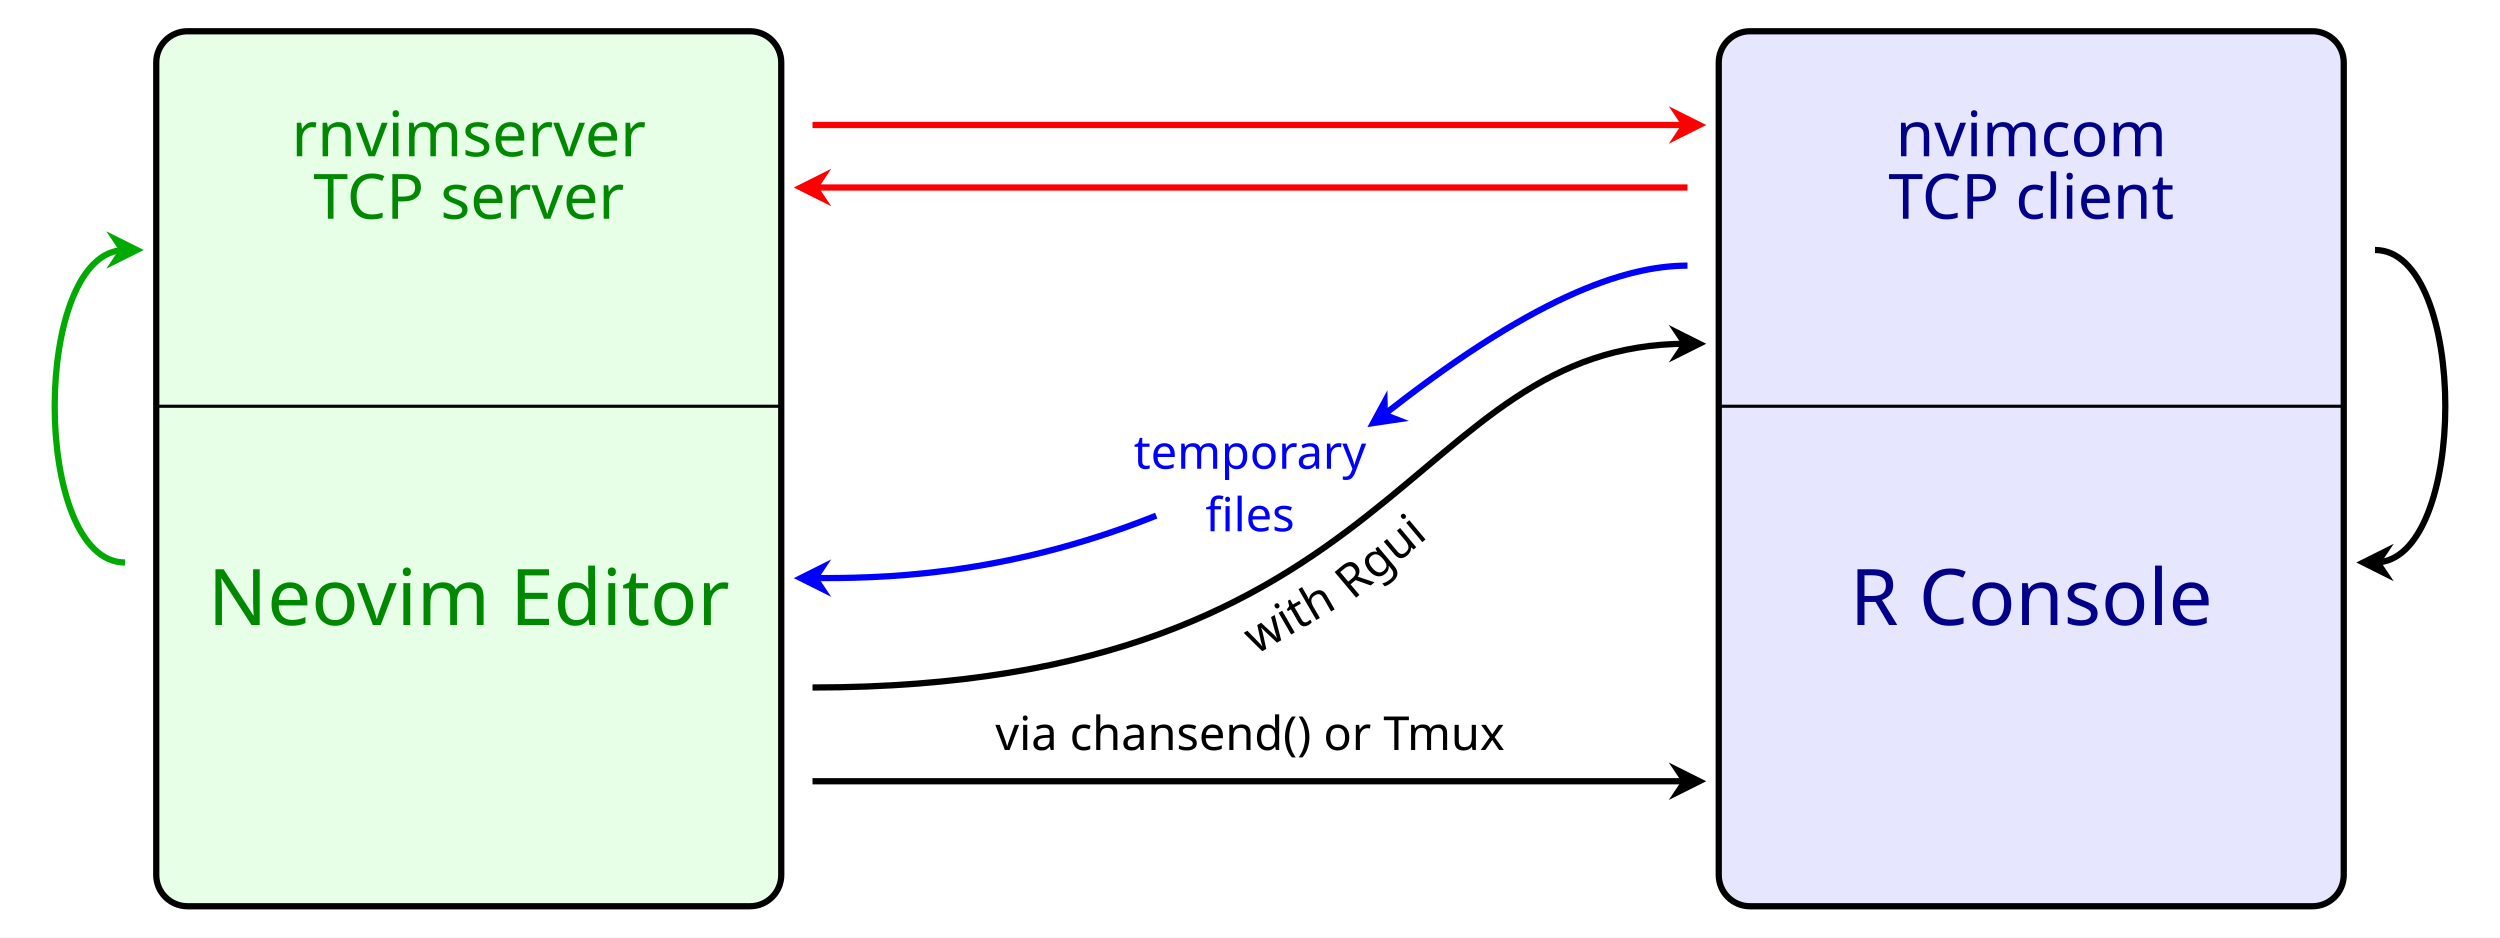
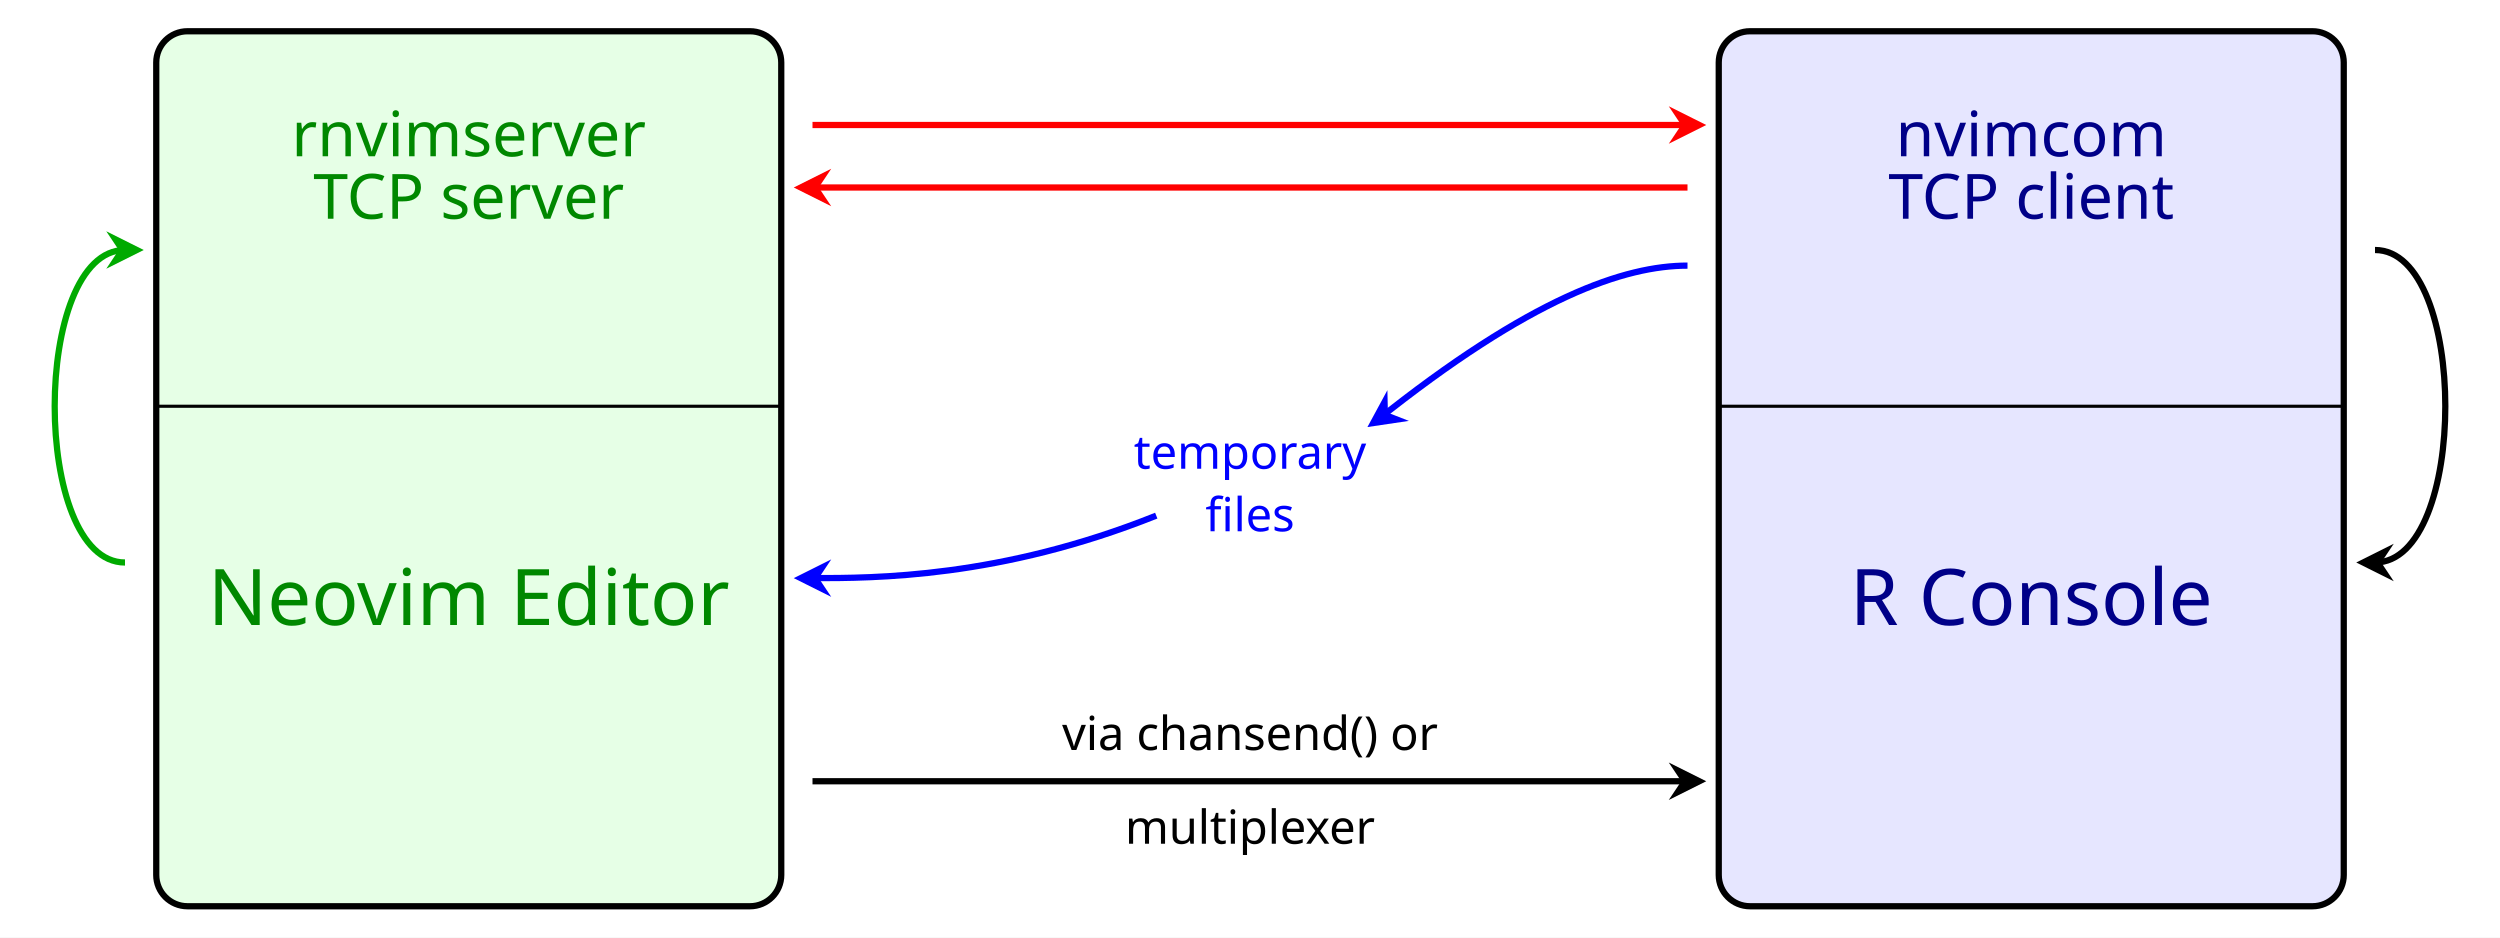
<svg xmlns="http://www.w3.org/2000/svg" height="300" width="800">
  <rect width="800" height="300" x="0" y="0" rx="0" ry="0" fill="#ffffff" />
  <rect width="200" height="280" x="50" y="10" rx="10" ry="10" fill="#e6ffe6" stroke-width="2" stroke="black" />
  <path d="M 50,130 L 250,130" stroke-width="1" stroke="black" />
  <rect width="200" height="280" x="550" y="10" rx="10" ry="10" fill="#e6e6ff" stroke-width="2" stroke="black" />
  <path d="M 550,130 L 750,130" stroke-width="1" stroke="black" />
  <path d="M 40,180  c -30,0 -30,-100  0,-100" stroke-width="2" stroke="#00aa00" fill="none" />
  <path d="M 42,78 l -8,-4 l 4,6, -4,6 12,-6" fill="#00aa00" stroke="none" />
  <path d="M 760,180  c 30,0 30,-100  0,-100" stroke-width="2" stroke="black" fill="none" />
  <path d="M 758,182 l 8,4 l -4,-6, 4,-6 -12,6" fill="black" stroke="none" />
  <path d="M 260,40 L 540,40" stroke-width="2" stroke="red" fill="none" />
  <path d="M 542,38 l -8,-4 l 4,6, -4,6 12,-6" fill="red" stroke="none" />
  <path d="M 260,60 L 540,60" stroke-width="2" stroke="red" fill="none" />
  <path d="M 258,62 l 8,4 l -4,-6, 4,-6 -12,6" fill="red" stroke="none" />
  <path d="M 260,250 L 540,250" stroke-width="2" stroke="black" fill="none" />
  <path d="M 542,248 l -8,-4 l 4,6, -4,6 12,-6" fill="black" stroke="none" />
-   <path d="M 260,220 C 450,220 450,110 540,110" stroke-width="2" stroke="black" fill="none" />
-   <path d="M 542,108 l -8,-4 l 4,6, -4,6 12,-6" fill="black" stroke="none" />
  <path d="M 260,185 C 280,185 320,185 370,165" stroke-width="2" stroke="blue" fill="none" />
  <path d="M 258,187 l 8,4 l -4,-6, 4,-6 -12,6" fill="blue" stroke="none" />
  <path d="M 440,135 C 490,95 520,85 540,85" stroke-width="2" stroke="blue" fill="none" />
  <path d="M 442,136 l 8,4 l -4,-6, 4,-6 -12,6" transform="rotate(-35, 442, 136)" fill="blue" stroke="none" />
  <g font-size="20" font-family="sans-serif" fill="#008800" text-anchor="middle">
    <text x="150" y="50">rnvimserver</text>
    <text x="150" y="70">TCP server</text>
  </g>
  <g font-size="25" font-family="sans-serif" fill="#008800" text-anchor="middle">
    <text x="150" y="200">Neovim Editor</text>
  </g>
  <g font-size="20" font-family="sans-serif" fill="#000088" text-anchor="middle">
    <text x="650" y="50">nvimcom</text>
    <text x="650" y="70">TCP client</text>
  </g>
  <g font-size="25" font-family="sans-serif" fill="#000088" text-anchor="middle">
    <text x="650" y="200">R Console</text>
  </g>
  <g font-size="15" font-family="sans-serif" fill="blue" text-anchor="middle">
    <text x="400" y="150">temporary</text>
    <text x="400" y="170">files</text>
  </g>
  <g font-size="15" font-family="sans-serif" fill="black" text-anchor="middle">
-     <text x="400" y="240">via chansend() or Tmux</text>
-     <text x="415" y="202" transform="rotate(-30, 415, 202)">with</text>
-     <text x="445" y="182" transform="rotate(-40, 445, 182)">Rgui</text>
+     <text x="400" y="240">via chansend() or</text>
+     <text x="400" y="270">multiplexer</text>
  </g>
</svg>
